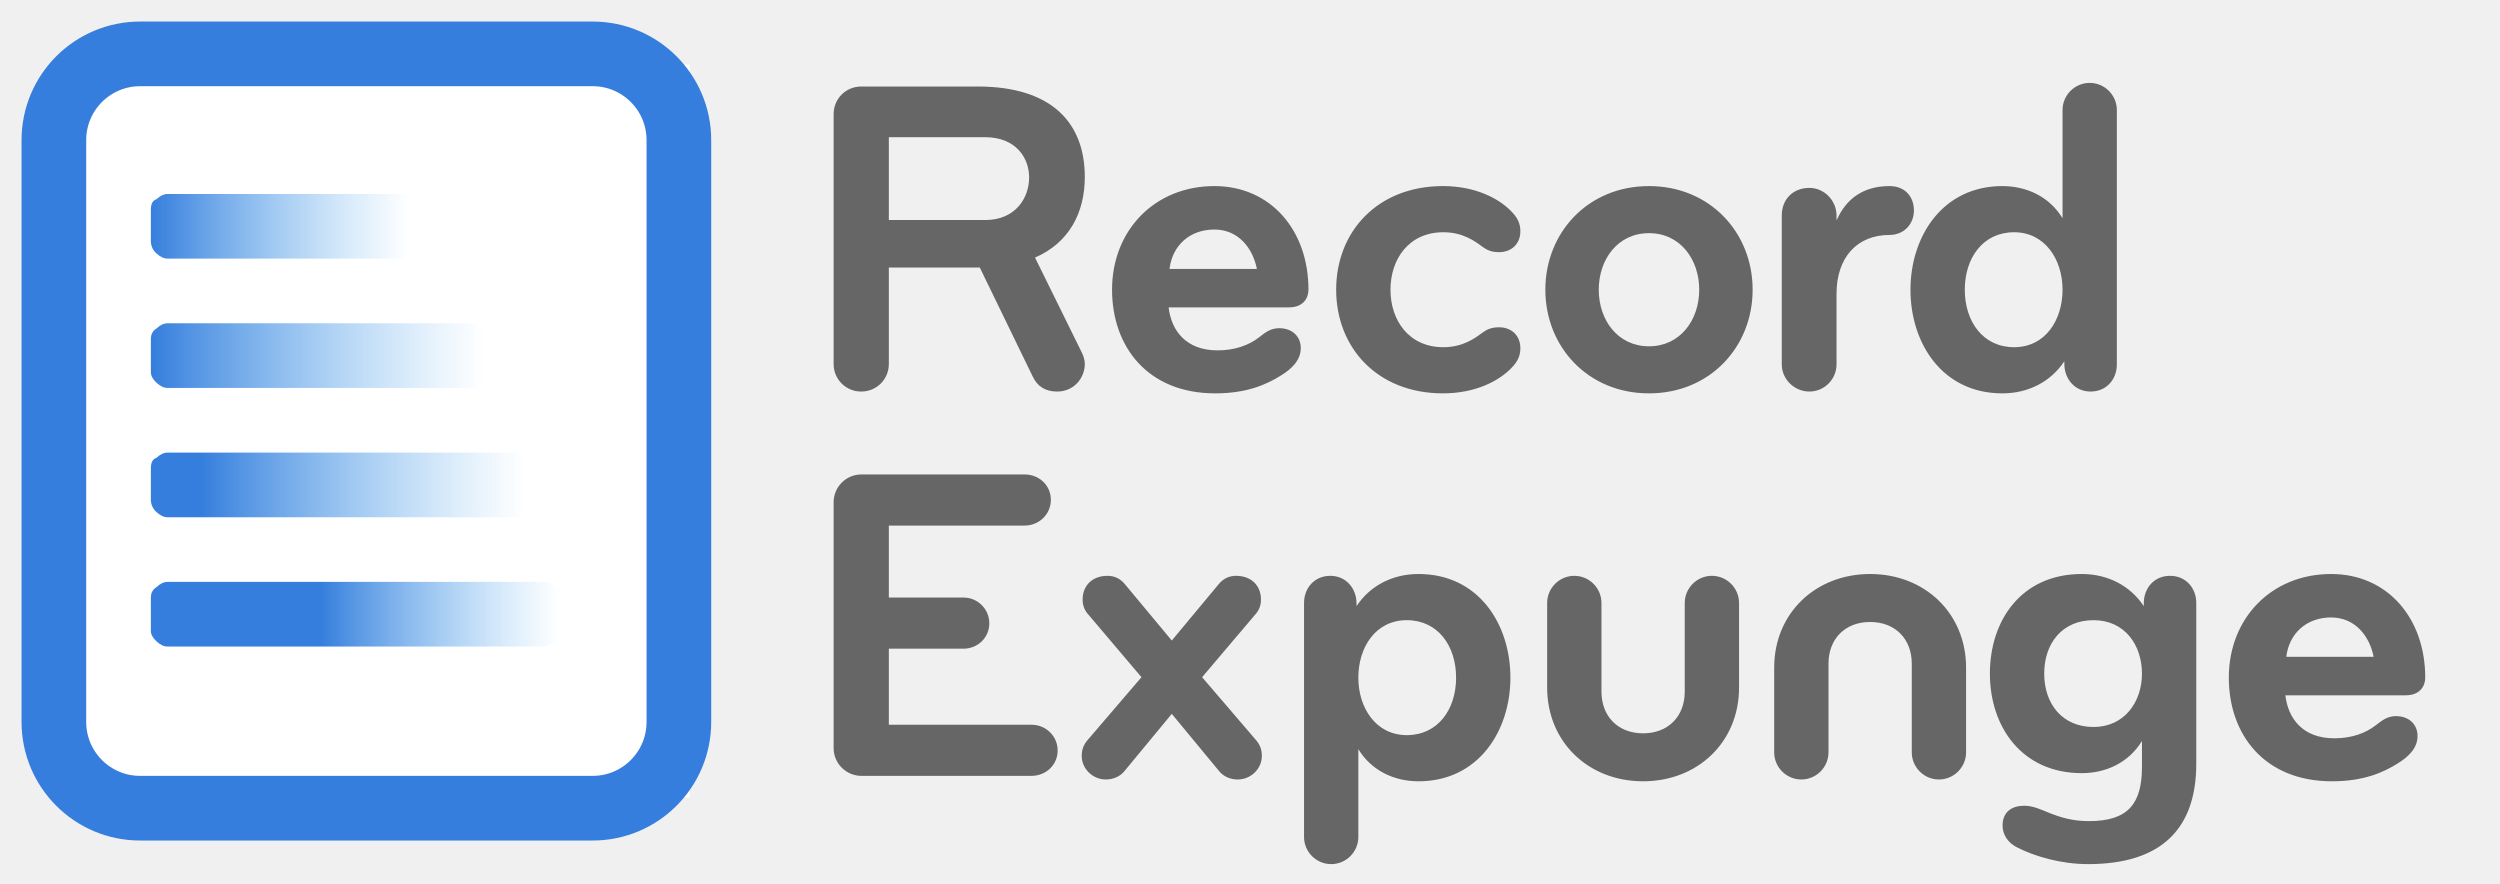
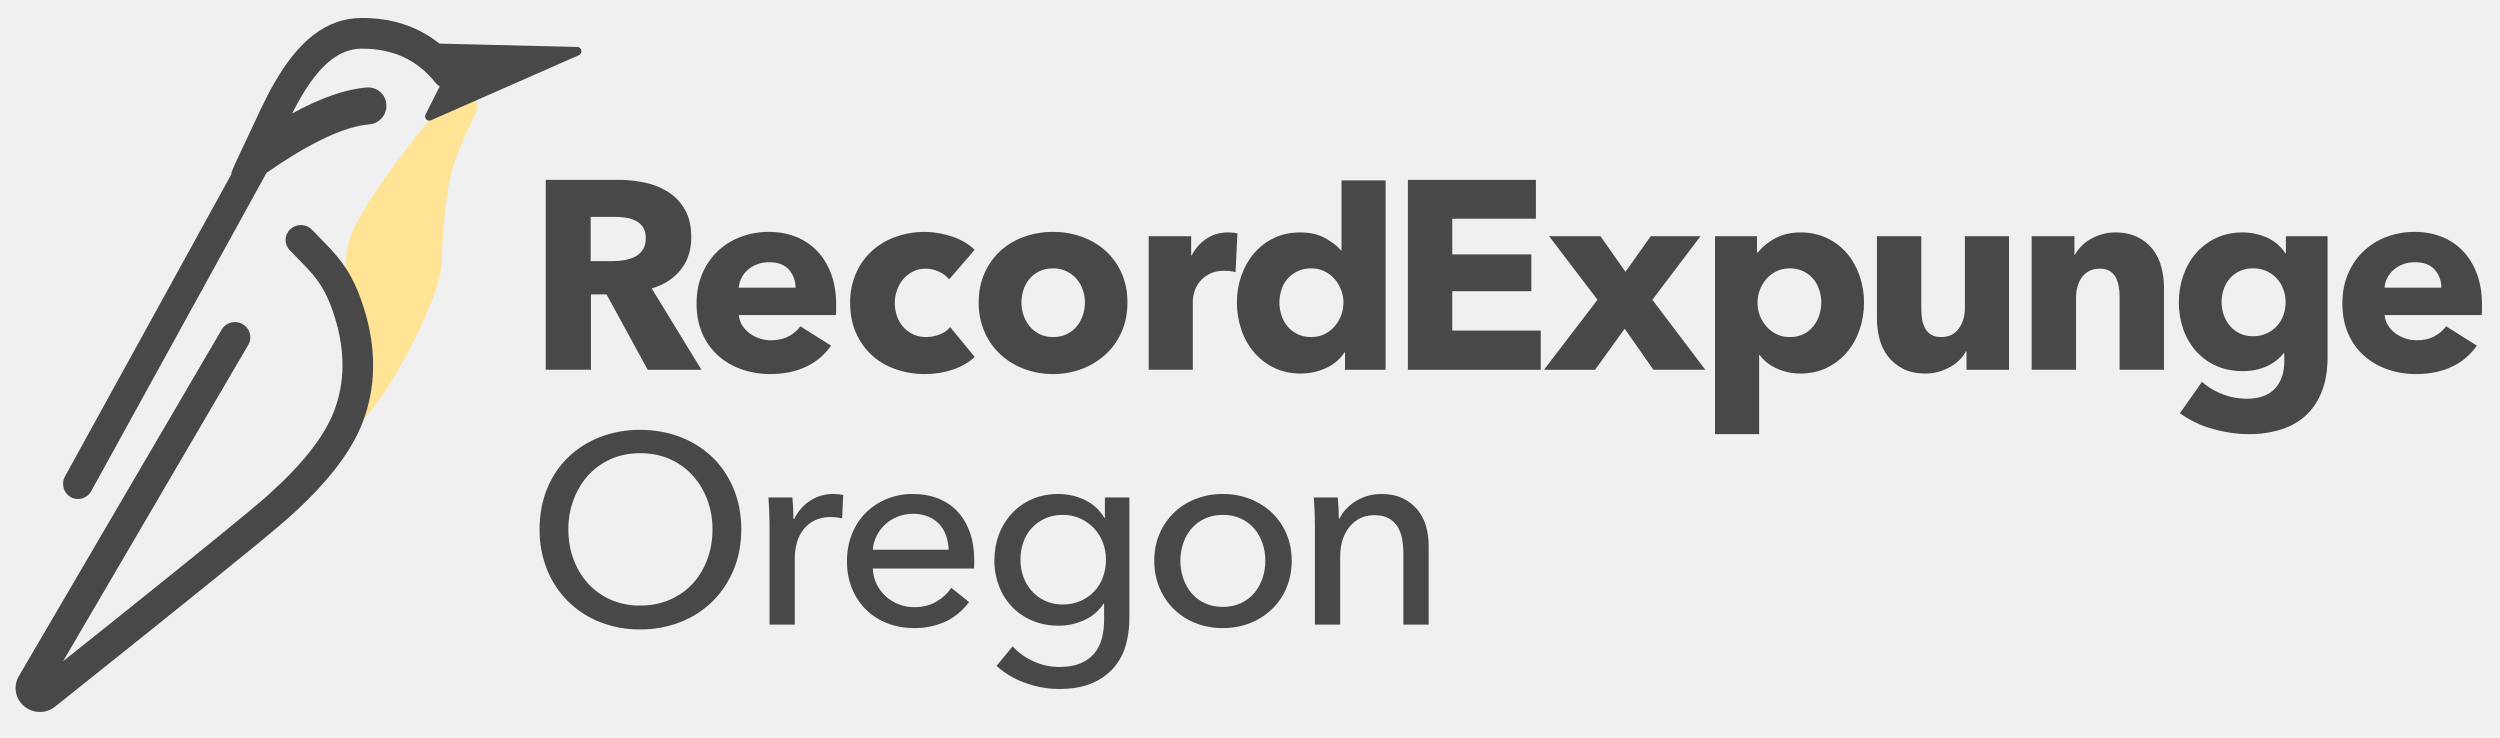
- <svg xmlns="http://www.w3.org/2000/svg" className="logo" width="116" height="41" viewBox="0 0 116 41" aria-labelledby="title" aria-describedby="description" role="presentation">
-   <defs>
-     <linearGradient x1="91.276%" y1="143.962%" x2="12.051%" y2="143.962%" id="a">
-       <stop stop-color="#65B5F0" stop-opacity="0" offset="0%" />
-       <stop stop-color="#357EDD" offset="100%" />
-     </linearGradient>
-     <linearGradient x1="63.216%" y1="143.962%" x2="0%" y2="143.962%" id="b">
-       <stop stop-color="#65B5F0" stop-opacity="0" offset="0%" />
-       <stop stop-color="#357EDD" offset="100%" />
-     </linearGradient>
-     <linearGradient x1="100%" y1="143.962%" x2="41.365%" y2="143.962%" id="c">
-       <stop stop-color="#65B5F0" stop-opacity="0" offset="0%" />
-       <stop stop-color="#357EDD" offset="100%" />
-     </linearGradient>
-     <linearGradient x1="81.342%" y1="143.962%" x2="0%" y2="143.962%" id="d">
-       <stop stop-color="#65B5F0" stop-opacity="0" offset="0%" />
-       <stop stop-color="#357EDD" offset="100%" />
-     </linearGradient>
-   </defs>
+ <svg xmlns="http://www.w3.org/2000/svg" viewBox="0 0 139 41" aria-labelledby="title" aria-describedby="description" role="presentation">
  <g fill="none" fill-rule="evenodd">
-     <path d="M50.188 16.341c.084.168.147.357.147.546 0 .651-.504 1.281-1.281 1.281-.567 0-.924-.252-1.134-.693l-2.457-5.061h-4.221v4.473c0 .714-.567 1.281-1.281 1.281a1.273 1.273 0 0 1-1.281-1.281V5.295c0-.714.567-1.281 1.281-1.281h5.397c3.486 0 4.977 1.722 4.977 4.2 0 1.638-.714 3.045-2.31 3.738l2.163 4.389zm-2.436-8.106c0-.924-.63-1.869-2.037-1.869h-4.473v3.843h4.473c1.407 0 2.037-1.029 2.037-1.974zm12.961 5.208c0 .399-.252.819-.903.819h-5.586c.126 1.092.819 1.995 2.268 1.995.798 0 1.449-.231 1.932-.609.294-.231.546-.42.924-.42.63 0 1.008.399 1.008.924 0 .588-.462.987-.903 1.26-.693.441-1.617.84-3.066.84-3.15 0-4.788-2.184-4.788-4.809 0-2.772 1.995-4.809 4.746-4.809 2.625 0 4.368 2.058 4.368 4.809zm-2.394-.966c-.189-.966-.861-1.827-1.974-1.827-1.155 0-1.953.756-2.079 1.827h4.053zm8.635-3.843c1.491 0 2.625.567 3.234 1.239.231.252.357.504.357.861 0 .567-.399.966-.987.966-.336 0-.546-.084-.777-.252-.336-.252-.903-.672-1.806-.672-1.617 0-2.457 1.26-2.457 2.667 0 1.407.84 2.667 2.457 2.667.903 0 1.47-.42 1.806-.672.231-.168.441-.252.777-.252.588 0 .987.399.987.966 0 .357-.126.609-.357.861-.609.672-1.743 1.239-3.234 1.239-3.045 0-4.956-2.121-4.956-4.809s1.911-4.809 4.956-4.809zm14.368 4.809c0 2.646-1.974 4.809-4.809 4.809s-4.809-2.163-4.809-4.809c0-2.646 1.974-4.809 4.809-4.809s4.809 2.163 4.809 4.809zm-2.478 0c0-1.407-.882-2.625-2.331-2.625-1.449 0-2.331 1.218-2.331 2.625s.882 2.625 2.331 2.625c1.449 0 2.331-1.218 2.331-2.625zm9.962-3.675c0 .63-.462 1.134-1.134 1.134-1.491 0-2.457 1.029-2.457 2.73v3.276c0 .693-.567 1.26-1.26 1.26-.693 0-1.281-.567-1.281-1.26V9.999c0-.756.525-1.281 1.281-1.281.693 0 1.26.588 1.26 1.281v.231c.441-1.008 1.239-1.596 2.457-1.596.735 0 1.134.504 1.134 1.134zm9.416-4.662v11.802c0 .693-.483 1.26-1.218 1.26s-1.218-.588-1.218-1.281v-.126c-.609.924-1.638 1.491-2.877 1.491-2.793 0-4.263-2.331-4.263-4.809s1.491-4.809 4.263-4.809c1.092 0 2.163.462 2.793 1.491V5.106c0-.693.567-1.26 1.26-1.26.693 0 1.26.567 1.26 1.26zm-7.056 8.337c0 1.47.84 2.667 2.289 2.667 1.449 0 2.247-1.26 2.247-2.667 0-1.407-.819-2.667-2.247-2.667-1.449 0-2.289 1.197-2.289 2.667zM49.075 34.824c0 .672-.546 1.176-1.218 1.176h-7.875a1.29 1.29 0 0 1-1.302-1.281V23.295a1.29 1.29 0 0 1 1.302-1.281h7.56c.672 0 1.218.504 1.218 1.176 0 .672-.546 1.197-1.218 1.197h-6.3v3.339h3.465c.651 0 1.197.525 1.197 1.197s-.546 1.176-1.197 1.176h-3.465v3.528h6.615c.672 0 1.218.525 1.218 1.197zm2.314-8.106c.315 0 .588.126.798.378l2.184 2.625 2.184-2.625c.21-.252.483-.378.798-.378.714 0 1.155.462 1.155 1.092a.992.992 0 0 1-.273.714l-2.457 2.898 2.52 2.94c.168.21.252.42.252.714 0 .609-.525 1.092-1.113 1.092-.336 0-.651-.126-.861-.378l-2.205-2.667-2.205 2.667c-.21.252-.525.378-.861.378-.588 0-1.113-.483-1.113-1.092 0-.294.084-.504.252-.714l2.52-2.94-2.457-2.898a.992.992 0 0 1-.273-.714c0-.63.441-1.092 1.155-1.092zm9.118 12.117V27.978c0-.693.483-1.26 1.218-1.26s1.218.588 1.218 1.281v.126c.609-.924 1.638-1.491 2.877-1.491 2.793 0 4.263 2.331 4.263 4.809s-1.491 4.809-4.263 4.809c-1.092 0-2.163-.462-2.793-1.491v4.074c0 .693-.567 1.26-1.26 1.26-.693 0-1.26-.567-1.26-1.26zm7.056-7.392c0-1.47-.84-2.667-2.289-2.667-1.449 0-2.247 1.26-2.247 2.667 0 1.407.819 2.667 2.247 2.667 1.449 0 2.289-1.197 2.289-2.667zm4.225.462v-3.927c0-.693.567-1.26 1.26-1.26.693 0 1.26.567 1.26 1.26v4.116c0 1.134.756 1.932 1.932 1.932s1.932-.798 1.932-1.932v-4.116c0-.693.567-1.26 1.26-1.26.693 0 1.26.567 1.26 1.26v3.927c0 2.52-1.911 4.347-4.452 4.347s-4.452-1.827-4.452-4.347zm10.534-.924c0-2.52 1.911-4.347 4.452-4.347s4.452 1.827 4.452 4.347v3.927c0 .693-.567 1.26-1.26 1.26-.693 0-1.26-.567-1.26-1.26v-4.116c0-1.134-.756-1.932-1.932-1.932s-1.932.798-1.932 1.932v4.116c0 .693-.567 1.26-1.26 1.26-.693 0-1.26-.567-1.26-1.26v-3.927zm19.585 4.452c0 3.003-1.596 4.662-5.019 4.662-1.26 0-2.478-.357-3.297-.777-.42-.21-.672-.588-.672-1.008 0-.651.441-.924 1.008-.924.399 0 .756.168 1.218.357.441.168.987.357 1.785.357 1.827 0 2.457-.819 2.457-2.52v-1.197c-.63 1.029-1.701 1.491-2.793 1.491-2.772 0-4.263-2.142-4.263-4.62s1.47-4.62 4.263-4.62c1.239 0 2.268.567 2.877 1.491v-.126c0-.714.483-1.281 1.218-1.281s1.218.567 1.218 1.26v7.455zm-7.056-4.179c0 1.407.84 2.478 2.289 2.478 1.428 0 2.247-1.155 2.247-2.478 0-1.323-.798-2.478-2.247-2.478-1.449 0-2.289 1.071-2.289 2.478zm17.68.189c0 .399-.252.819-.903.819h-5.586c.126 1.092.819 1.995 2.268 1.995.798 0 1.449-.231 1.932-.609.294-.231.546-.42.924-.42.63 0 1.008.399 1.008.924 0 .588-.462.987-.903 1.26-.693.441-1.617.84-3.066.84-3.15 0-4.788-2.184-4.788-4.809 0-2.772 1.995-4.809 4.746-4.809 2.625 0 4.368 2.058 4.368 4.809zm-2.394-.966c-.189-.966-.861-1.827-1.974-1.827-1.155 0-1.953.756-2.079 1.827h4.053z" fill="#666" />
-     <path fill="#FFF" d="M3 3h29v34H3z" />
-     <path d="M26 21.73v1.46a.756.756 0 0 1-.26.567c-.172.162-.345.243-.517.243H7.777c-.172 0-.345-.081-.518-.243A.756.756 0 0 1 7 23.189v-1.46c0-.27.086-.432.26-.486.172-.162.345-.243.517-.243h17.446c.172 0 .345.081.518.243.173.054.259.216.259.487z" fill="url(#a)" />
-     <path d="M26 9.73v1.46a.756.756 0 0 1-.26.567c-.172.162-.345.243-.517.243H7.777c-.172 0-.345-.081-.518-.243A.756.756 0 0 1 7 11.189V9.73c0-.27.086-.432.26-.486.172-.162.345-.243.517-.243h17.446c.172 0 .345.081.518.243.173.054.259.216.259.487z" fill="url(#b)" />
-     <path d="M26 27.73v1.54c0 .162-.086.325-.26.487-.172.162-.345.243-.517.243H7.777c-.172 0-.345-.081-.518-.243-.173-.162-.259-.325-.259-.487v-1.54c0-.216.086-.379.26-.487.172-.162.345-.243.517-.243h17.446c.172 0 .345.081.518.243.173.108.259.27.259.487z" fill="url(#c)" />
-     <path d="M26 15.73v1.54c0 .162-.086.325-.26.487-.172.162-.345.243-.517.243H7.777c-.172 0-.345-.081-.518-.243-.173-.162-.259-.325-.259-.487v-1.54c0-.216.086-.379.26-.487.172-.162.345-.243.517-.243h17.446c.172 0 .345.081.518.243.173.108.259.27.259.487z" fill="url(#d)" />
-     <rect stroke="#357EDD" stroke-width="3" x="2.5" y="2.5" width="29" height="35" rx="4" />
+     <g>
+       <path d="M26.111 5.19c.387.202.534.704.327 1.12-.86 1.73-1.363 3.094-1.51 4.068a35.131 35.131 0 00-.377 4.257c-.064 1.903-2.946 7.487-4.537 8.864.236-1.268.349-2.055.34-2.363-.014-.461-.502-3.846-.45-3.964-.333-1.848-.844-.458-.721-2.208.048-.683.131-1.258.251-1.65.603-1.972 4.552-7.008 6.078-8.404.144-.318-.182 1.035-.012.693.207-.415.224-.617.611-.414z" fill="#FFE495" />
+       <path d="M17.344 12.773l.54.55c.201.206.35.36.488.511.492.535.838.996 1.143 1.556.27.492.5 1.054.72 1.752.705 2.241.681 4.397-.077 6.351-.668 1.722-2.035 3.42-4.047 5.233l-.18.16c-1.186 1.044-5.465 4.503-12.878 10.41a1.358 1.358 0 01-1.884-.202 1.302 1.302 0 01-.15-1.449l.023-.042L12.329 18.32a.854.854 0 011.162-.298c.397.228.542.72.335 1.114l-.018.032-10.3 17.597 3.554-2.841c4.13-3.309 6.674-5.38 7.62-6.2l.166-.146c1.895-1.69 3.15-3.236 3.717-4.697.619-1.595.639-3.367.043-5.26-.189-.6-.379-1.063-.592-1.452a5.712 5.712 0 00-.831-1.141l-.14-.152c-.095-.102-.2-.212-.332-.347l-.592-.603a.827.827 0 01.019-1.184.862.862 0 011.204.031zM20.108 1c1.687-.005 3.138.472 4.322 1.424l7.67.189c.229.005.303.295.14.424l-.055.033-8.224 3.618c-.182.08-.36-.088-.321-.268l.022-.06.788-1.557a.83.83 0 01-.24-.205c-1.013-1.274-2.359-1.898-4.107-1.892-1.28.004-2.37.958-3.41 2.766-.15.263-.297.537-.448.837 1.588-.87 2.97-1.354 4.16-1.446a1.007 1.007 0 011.076.947 1.03 1.03 0 01-.935 1.103c-1.355.105-3.258.983-5.658 2.652l-.074.051-9.74 17.688a.836.836 0 01-1.14.337.853.853 0 01-.337-1.123l9.256-16.811a.87.87 0 01.04-.183l.014-.035c.055-.145.219-.504.5-1.102l.596-1.26c.126-.27.374-.804.482-1.031l.013-.027c.26-.545.498-1.008.753-1.452 1.31-2.28 2.833-3.61 4.857-3.617z" fill="#484848" fill-rule="nonzero" />
+     </g>
+     <g fill="#484848" fill-rule="nonzero">
+       <path d="M34.381 10l.304.006a6.97 6.97 0 011.184.15c.484.105.918.281 1.301.53.384.249.69.577.92.984.23.408.344.915.344 1.522 0 .716-.194 1.317-.583 1.804-.389.487-.927.835-1.615 1.044l2.766 4.52h-2.99l-2.288-4.192h-.868v4.191h-2.512V10h4.037zm-.179 2.058h-1.36v2.461h1.21a4.1 4.1 0 00.644-.052c.219-.035.418-.097.598-.187s.326-.218.44-.387c.115-.17.173-.388.173-.657 0-.248-.053-.45-.157-.604a1.075 1.075 0 00-.404-.358 1.757 1.757 0 00-.553-.171 4.091 4.091 0 00-.591-.045z" />
+       <path d="M42.752 12.893c.548 0 1.052.092 1.51.276.459.184.853.45 1.182.798.329.348.585.77.77 1.268.184.497.276 1.064.276 1.7v.298l-.003.146-.012.138h-5.398l.023.153c.03.149.085.287.164.414.105.169.24.315.404.44.164.124.349.22.553.29.204.07.416.105.636.105.388 0 .717-.072.987-.217.269-.144.488-.33.657-.559l1.705 1.074-.136.185a3.46 3.46 0 01-1.247.986c-.573.273-1.239.41-1.996.41a4.775 4.775 0 01-1.585-.261 3.851 3.851 0 01-1.309-.76 3.523 3.523 0 01-.882-1.231c-.215-.487-.322-1.044-.322-1.67 0-.607.105-1.156.314-1.649.21-.492.494-.91.853-1.252a3.801 3.801 0 011.27-.798 4.357 4.357 0 011.586-.284zm.015 1.686c-.24 0-.459.037-.658.112-.2.074-.374.176-.524.305-.149.13-.269.281-.358.455-.09.174-.14.356-.15.545h3.155c0-.388-.122-.721-.366-1-.244-.278-.61-.417-1.1-.417zM51.44 20.798c.548 0 1.067-.085 1.555-.254.489-.169.888-.402 1.197-.7l-1.361-1.656c-.15.179-.347.316-.59.41a2.038 2.038 0 01-.741.142c-.27 0-.511-.05-.725-.15a1.673 1.673 0 01-.554-.41 1.784 1.784 0 01-.351-.604 2.204 2.204 0 01-.12-.73c0-.259.043-.502.127-.731.085-.229.202-.43.352-.604.15-.174.329-.313.538-.418.21-.104.444-.156.703-.156.25 0 .493.054.733.164.239.11.428.253.568.432l1.42-1.64a2.827 2.827 0 00-.53-.41 3.481 3.481 0 00-.673-.314 5.36 5.36 0 00-.763-.201 4.755 4.755 0 00-2.43.201 3.89 3.89 0 00-1.323.79 3.676 3.676 0 00-.883 1.246 4.033 4.033 0 00-.321 1.64c0 .617.107 1.169.321 1.656.215.487.509.902.883 1.245.374.344.815.605 1.323.783a4.92 4.92 0 001.645.269zM58.543 12.893a4.7 4.7 0 011.6.269c.499.179.937.437 1.316.775s.678.751.897 1.238c.22.487.33 1.034.33 1.64 0 .607-.11 1.157-.33 1.649-.219.492-.518.91-.897 1.253a4.11 4.11 0 01-1.316.798 4.477 4.477 0 01-1.6.283c-.558 0-1.089-.095-1.592-.283a4.004 4.004 0 01-1.316-.798 3.745 3.745 0 01-.89-1.253 4.005 4.005 0 01-.33-1.648c0-.607.11-1.154.33-1.64.22-.488.516-.9.89-1.239a3.871 3.871 0 011.316-.775 4.719 4.719 0 011.592-.269zm0 2.029c-.289 0-.543.054-.762.164-.22.11-.402.25-.546.425a1.82 1.82 0 00-.33.604 2.242 2.242 0 000 1.402c.075.228.188.435.337.619.15.184.334.33.553.44.22.11.474.164.763.164.29 0 .543-.055.763-.164.22-.11.404-.256.553-.44.15-.184.262-.39.337-.62.074-.228.112-.462.112-.7 0-.239-.04-.472-.12-.701a1.748 1.748 0 00-.897-1.03 1.688 1.688 0 00-.763-.163zM66.32 20.56V16.74c0-.149.03-.323.089-.522.06-.199.157-.383.291-.552.135-.169.315-.313.539-.432.224-.12.5-.18.83-.18.1 0 .202.006.306.016.105.01.212.03.322.06l.104-2.148a1.125 1.125 0 00-.231-.045 2.792 2.792 0 00-.292-.015c-.458 0-.862.12-1.211.358a2.413 2.413 0 00-.808.925h-.03v-1.074h-2.362v7.427h2.452zM77.041 10.03v10.53h-2.258v-.97h-.03c-.24.378-.58.669-1.024.872a3.345 3.345 0 01-1.413.306c-.559 0-1.057-.11-1.496-.328a3.434 3.434 0 01-1.114-.872 3.832 3.832 0 01-.695-1.26 4.674 4.674 0 01-.24-1.492c0-.517.083-1.012.247-1.484.165-.472.4-.888.703-1.245a3.328 3.328 0 011.107-.85c.433-.21.92-.314 1.458-.314.548 0 1.012.105 1.39.313.38.21.673.438.883.686h.03V10.03h2.452zM72.9 14.922a1.688 1.688 0 00-1.653 1.193 2.242 2.242 0 00-.112.7c0 .24.038.476.112.71.075.233.187.44.337.618.15.18.334.323.553.433.22.11.474.164.763.164.279 0 .528-.055.748-.164.219-.11.406-.254.56-.433a1.98 1.98 0 00.36-.611 2.003 2.003 0 00-.36-2.014 1.783 1.783 0 00-.56-.432 1.653 1.653 0 00-.748-.164zM85.666 20.56v-2.178h-4.92v-2.193h4.396v-2.043h-4.396v-1.983h4.65V10h-7.118v10.56zM88.686 20.56l1.645-2.283 1.6 2.282h2.886l-2.945-3.892 2.676-3.535h-2.766l-1.406 1.984-1.39-1.984h-2.857l2.692 3.535-2.976 3.892zM100.111 12.923c.538 0 1.027.105 1.466.313.438.21.81.493 1.114.85.304.358.538.774.702 1.246.165.472.247.967.247 1.484s-.08 1.014-.239 1.491c-.16.478-.391.898-.695 1.26a3.434 3.434 0 01-1.114.873c-.44.219-.938.328-1.496.328-.458 0-.892-.092-1.3-.276a2.322 2.322 0 01-.958-.753h-.03v4.4h-2.452V13.132h2.333v.91h.044l.122-.146c.216-.238.492-.45.828-.637.404-.224.88-.336 1.428-.336zm-.598 1.999c-.28 0-.528.054-.748.164-.22.11-.406.253-.56.432a1.98 1.98 0 00-.36.612 2.003 2.003 0 00.36 2.013c.154.18.34.323.56.433.22.11.469.164.748.164a1.62 1.62 0 001.308-.597c.145-.179.255-.385.33-.619.074-.233.112-.47.112-.708 0-.239-.038-.472-.113-.701a1.82 1.82 0 00-.329-.604 1.663 1.663 0 00-.545-.425 1.688 1.688 0 00-.763-.164zM107.065 20.768c.259 0 .506-.035.74-.104.234-.07.448-.16.643-.269.194-.11.364-.238.508-.388.145-.149.262-.308.352-.477h.03v1.03h2.362v-7.428h-2.452v4.012c0 .427-.112.8-.337 1.119-.224.318-.55.477-.979.477-.23 0-.414-.042-.553-.127a.949.949 0 01-.337-.35 1.488 1.488 0 01-.172-.508 3.814 3.814 0 01-.045-.596v-4.027h-2.467v4.594c0 .377.047.748.142 1.11.095.364.25.687.464.97.214.284.493.515.837.694.344.179.765.268 1.264.268zM115.428 20.56v-4.028c0-.208.027-.41.082-.604a1.59 1.59 0 01.247-.514c.11-.15.246-.266.41-.35.165-.085.357-.127.577-.127.219 0 .4.042.545.126a.89.89 0 01.337.343c.08.145.137.311.172.5.035.189.052.388.052.597v4.056h2.467v-4.593c0-.368-.047-.736-.142-1.104a2.727 2.727 0 00-.463-.977 2.428 2.428 0 00-.845-.693c-.349-.18-.773-.269-1.271-.269-.26 0-.504.035-.733.105-.23.07-.441.159-.635.268a2.11 2.11 0 00-.509.395c-.144.154-.262.311-.351.47h-.03v-1.029h-2.378v7.427h2.468zM124.688 12.923c.468 0 .917.095 1.346.284a2.33 2.33 0 011.031.88h.03v-.955h2.318v6.726l-.006.306c-.026.599-.128 1.128-.308 1.588-.21.537-.503.982-.882 1.335s-.84.617-1.383.79a5.886 5.886 0 01-1.802.262c-.658 0-1.334-.1-2.027-.299a5.561 5.561 0 01-1.801-.865l1.226-1.745.182.153a3.802 3.802 0 002.285.787c.718 0 1.249-.189 1.593-.567.344-.378.516-.88.516-1.506v-.447h-.045l-.122.144a2.494 2.494 0 01-.805.571 3.15 3.15 0 01-1.331.269c-.569 0-1.072-.102-1.51-.306a3.312 3.312 0 01-1.115-.828 3.62 3.62 0 01-.695-1.215 4.473 4.473 0 01-.24-1.47c0-.516.08-1.008.24-1.476.16-.467.391-.88.695-1.238a3.392 3.392 0 011.114-.857c.439-.214.937-.32 1.496-.32zm.583 1.999a1.64 1.64 0 00-1.286.552c-.15.169-.264.367-.344.596-.08.229-.12.472-.12.73 0 .25.04.488.12.717.08.228.194.43.344.604.15.174.331.313.546.417.214.105.46.157.74.157a1.769 1.769 0 001.323-.567 1.8 1.8 0 00.36-.596c.084-.229.126-.473.126-.731 0-.249-.042-.487-.127-.716a1.82 1.82 0 00-.366-.604 1.733 1.733 0 00-.568-.41c-.22-.1-.469-.15-.748-.15zM134.258 12.893c.549 0 1.052.092 1.51.276.46.184.853.45 1.182.798.329.348.586.77.77 1.268.184.497.277 1.064.277 1.7v.298l-.004.146-.011.138h-5.399l.023.153c.031.149.086.287.164.414.105.169.24.315.404.44.165.124.349.22.553.29.205.07.417.105.636.105.389 0 .718-.072.987-.217.269-.144.488-.33.658-.559l1.705 1.074-.137.185a3.46 3.46 0 01-1.247.986c-.573.273-1.238.41-1.996.41a4.775 4.775 0 01-1.585-.261 3.851 3.851 0 01-1.309-.76 3.523 3.523 0 01-.882-1.231c-.214-.487-.321-1.044-.321-1.67 0-.607.104-1.156.314-1.649.209-.492.493-.91.852-1.252a3.801 3.801 0 011.271-.798 4.357 4.357 0 011.585-.284zm.015 1.686c-.24 0-.458.037-.658.112-.2.074-.374.176-.523.305-.15.13-.27.281-.36.455-.089.174-.139.356-.149.545h3.156c0-.388-.122-.721-.367-1-.244-.278-.61-.417-1.099-.417zM35.593 23.9c.807 0 1.555.134 2.243.403a5.295 5.295 0 011.78 1.126c.498.482.89 1.064 1.173 1.745.284.68.426 1.434.426 2.26 0 .815-.142 1.563-.426 2.244a5.32 5.32 0 01-1.174 1.76 5.271 5.271 0 01-1.78 1.148 6.018 6.018 0 01-2.242.41 5.96 5.96 0 01-2.236-.41 5.288 5.288 0 01-1.772-1.148 5.227 5.227 0 01-1.166-1.76A5.864 5.864 0 0130 29.433c0-.825.14-1.578.419-2.26a5.068 5.068 0 011.166-1.744 5.311 5.311 0 011.772-1.126 6.058 6.058 0 012.236-.403zm0 1.298c-.608 0-1.16.112-1.653.335-.493.224-.912.53-1.256.917-.344.388-.61.838-.8 1.35a4.67 4.67 0 00-.284 1.633c0 .587.095 1.139.284 1.656.19.517.459.967.808 1.35.349.382.767.683 1.256.902a3.982 3.982 0 001.645.328c.608 0 1.161-.11 1.66-.328.498-.219.922-.52 1.27-.902.35-.383.619-.833.808-1.35.19-.517.284-1.07.284-1.656a4.67 4.67 0 00-.284-1.633 4.146 4.146 0 00-.807-1.35 3.774 3.774 0 00-1.264-.917c-.493-.223-1.05-.335-1.667-.335zM44.191 34.728v-3.714c0-.298.04-.584.12-.857a2.11 2.11 0 01.366-.724 1.8 1.8 0 01.62-.5c.25-.124.544-.186.883-.186.23 0 .444.025.643.075l.06-1.298c-.15-.04-.334-.06-.553-.06-.479 0-.91.127-1.294.38-.384.254-.675.59-.875 1.008h-.045a13.99 13.99 0 00-.06-1.193h-1.33a22.751 22.751 0 01.06 1.521v5.548h1.405zM50.756 27.465c.518 0 .99.084 1.413.253.424.17.783.413 1.077.731.294.318.52.703.68 1.156.16.452.24.962.24 1.529v.238l-.004.12-.012.119h-5.622l.013.177c.026.233.089.455.189.665.124.264.291.493.5.687a2.339 2.339 0 001.6.619c.48 0 .893-.105 1.242-.314a2.53 2.53 0 00.822-.76l.987.79-.166.205c-.341.394-.732.691-1.172.891a4.086 4.086 0 01-1.712.35c-.539 0-1.037-.089-1.496-.268a3.456 3.456 0 01-1.181-.753 3.49 3.49 0 01-.778-1.17 3.94 3.94 0 01-.284-1.522c0-.547.092-1.051.277-1.514.184-.462.441-.857.77-1.185a3.526 3.526 0 011.166-.768 3.786 3.786 0 011.45-.276zm0 1.103a2.278 2.278 0 00-1.533.582 2.24 2.24 0 00-.478.634 2.018 2.018 0 00-.217.783h4.217a2.66 2.66 0 00-.142-.783 1.797 1.797 0 00-.374-.634 1.757 1.757 0 00-.613-.425 2.175 2.175 0 00-.86-.157zM58.846 27.465c.508 0 .994.109 1.458.328.464.218.83.552 1.1.999h.029v-1.133h1.36v6.71l-.007.308a5.49 5.49 0 01-.187 1.177c-.13.472-.349.89-.658 1.253a3.301 3.301 0 01-1.21.872c-.5.219-1.117.328-1.855.328a5.48 5.48 0 01-1.862-.335 4.741 4.741 0 01-1.607-.947l.897-1.09.16.17c.28.27.612.492.999.666.463.209.94.313 1.428.313.468 0 .862-.067 1.181-.201.32-.134.576-.318.77-.552.195-.233.334-.51.419-.828.085-.318.127-.66.127-1.029v-.91h-.03l-.117.165a2.51 2.51 0 01-.945.745 3.36 3.36 0 01-1.435.314c-.538 0-1.03-.095-1.473-.284a3.31 3.31 0 01-1.129-.775 3.482 3.482 0 01-.718-1.156 3.948 3.948 0 01-.254-1.425c0-.507.085-.984.254-1.431a3.55 3.55 0 01.718-1.171 3.365 3.365 0 011.121-.79c.44-.194.928-.291 1.466-.291zm.24 1.163c-.37 0-.699.067-.988.201-.289.135-.536.313-.74.537a2.24 2.24 0 00-.464.79 2.927 2.927 0 00-.157.963c0 .328.053.64.157.94.105.298.26.561.464.79a2.247 2.247 0 001.727.76c.36 0 .688-.064.987-.194a2.255 2.255 0 001.249-1.32 2.74 2.74 0 00.172-.976c0-.338-.058-.657-.172-.955a2.406 2.406 0 00-1.256-1.335 2.332 2.332 0 00-.98-.201zM67.99 27.465c.539 0 1.042.092 1.51.276.47.183.875.44 1.22.768.343.328.612.718.807 1.17.194.453.291.952.291 1.5 0 .546-.097 1.048-.291 1.506a3.58 3.58 0 01-.808 1.185c-.344.333-.75.592-1.218.776a4.096 4.096 0 01-1.51.276 4.096 4.096 0 01-1.511-.276 3.563 3.563 0 01-1.211-.776 3.637 3.637 0 01-.8-1.185 3.812 3.812 0 01-.292-1.507c0-.547.097-1.046.292-1.499.194-.452.46-.842.8-1.17a3.622 3.622 0 011.21-.768 4.096 4.096 0 011.511-.276zm0 1.163c-.379 0-.715.07-1.01.209a2.19 2.19 0 00-.74.559c-.199.234-.35.505-.455.813a2.994 2.994 0 00-.157.97c0 .337.052.66.157.969.104.308.256.581.456.82.199.239.446.428.74.567.294.139.63.209 1.01.209.378 0 .715-.07 1.009-.21.294-.138.54-.327.74-.566.2-.239.351-.512.456-.82.105-.309.157-.632.157-.97 0-.338-.052-.66-.157-.97a2.453 2.453 0 00-.456-.812 2.19 2.19 0 00-.74-.56 2.333 2.333 0 00-1.01-.208zM74.514 34.728v-3.759c0-.705.177-1.27.53-1.692.355-.423.81-.634 1.369-.634.329 0 .598.06.808.179.209.12.373.278.493.477.12.199.202.428.247.686.045.259.067.532.067.82v3.923h1.406v-4.385c0-.398-.053-.77-.157-1.118a2.501 2.501 0 00-.486-.91 2.392 2.392 0 00-.823-.62c-.329-.153-.723-.23-1.181-.23a2.663 2.663 0 00-1.937.827c-.154.164-.276.34-.366.53h-.045a12.957 12.957 0 00-.06-1.163h-1.33a22.751 22.751 0 01.06 1.521v5.548h1.405z" />
+     </g>
  </g>
</svg>
